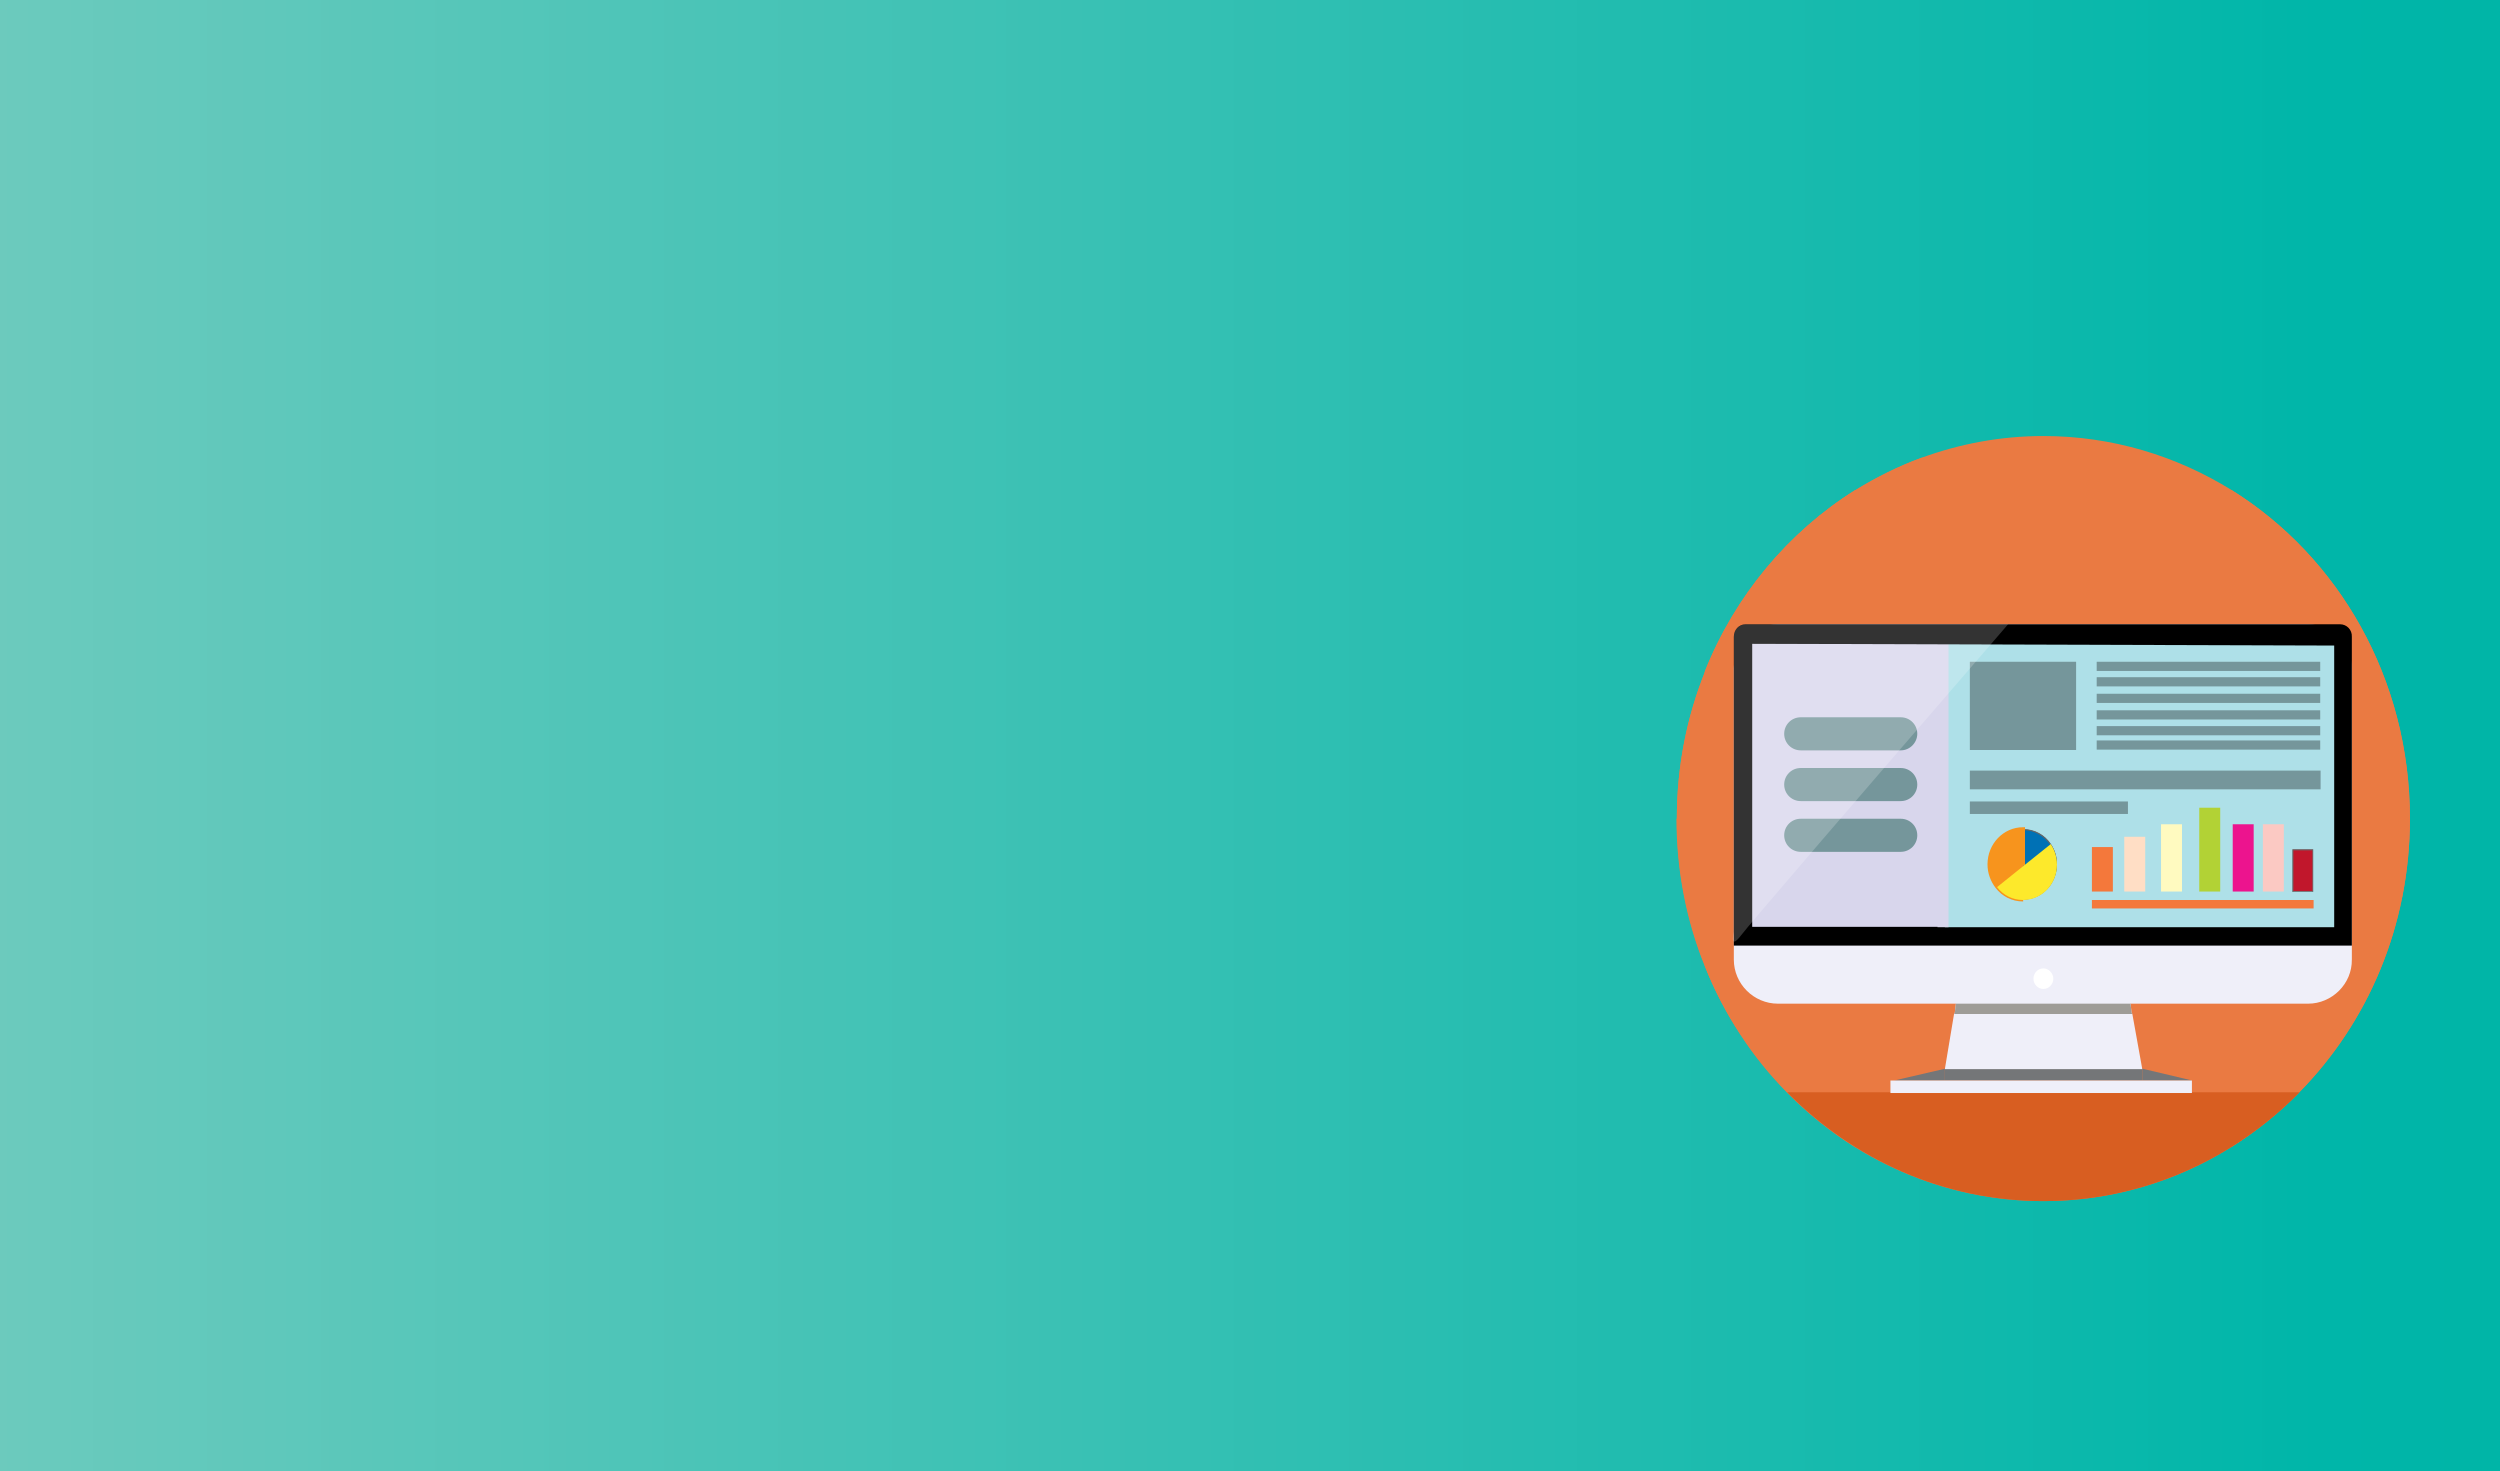
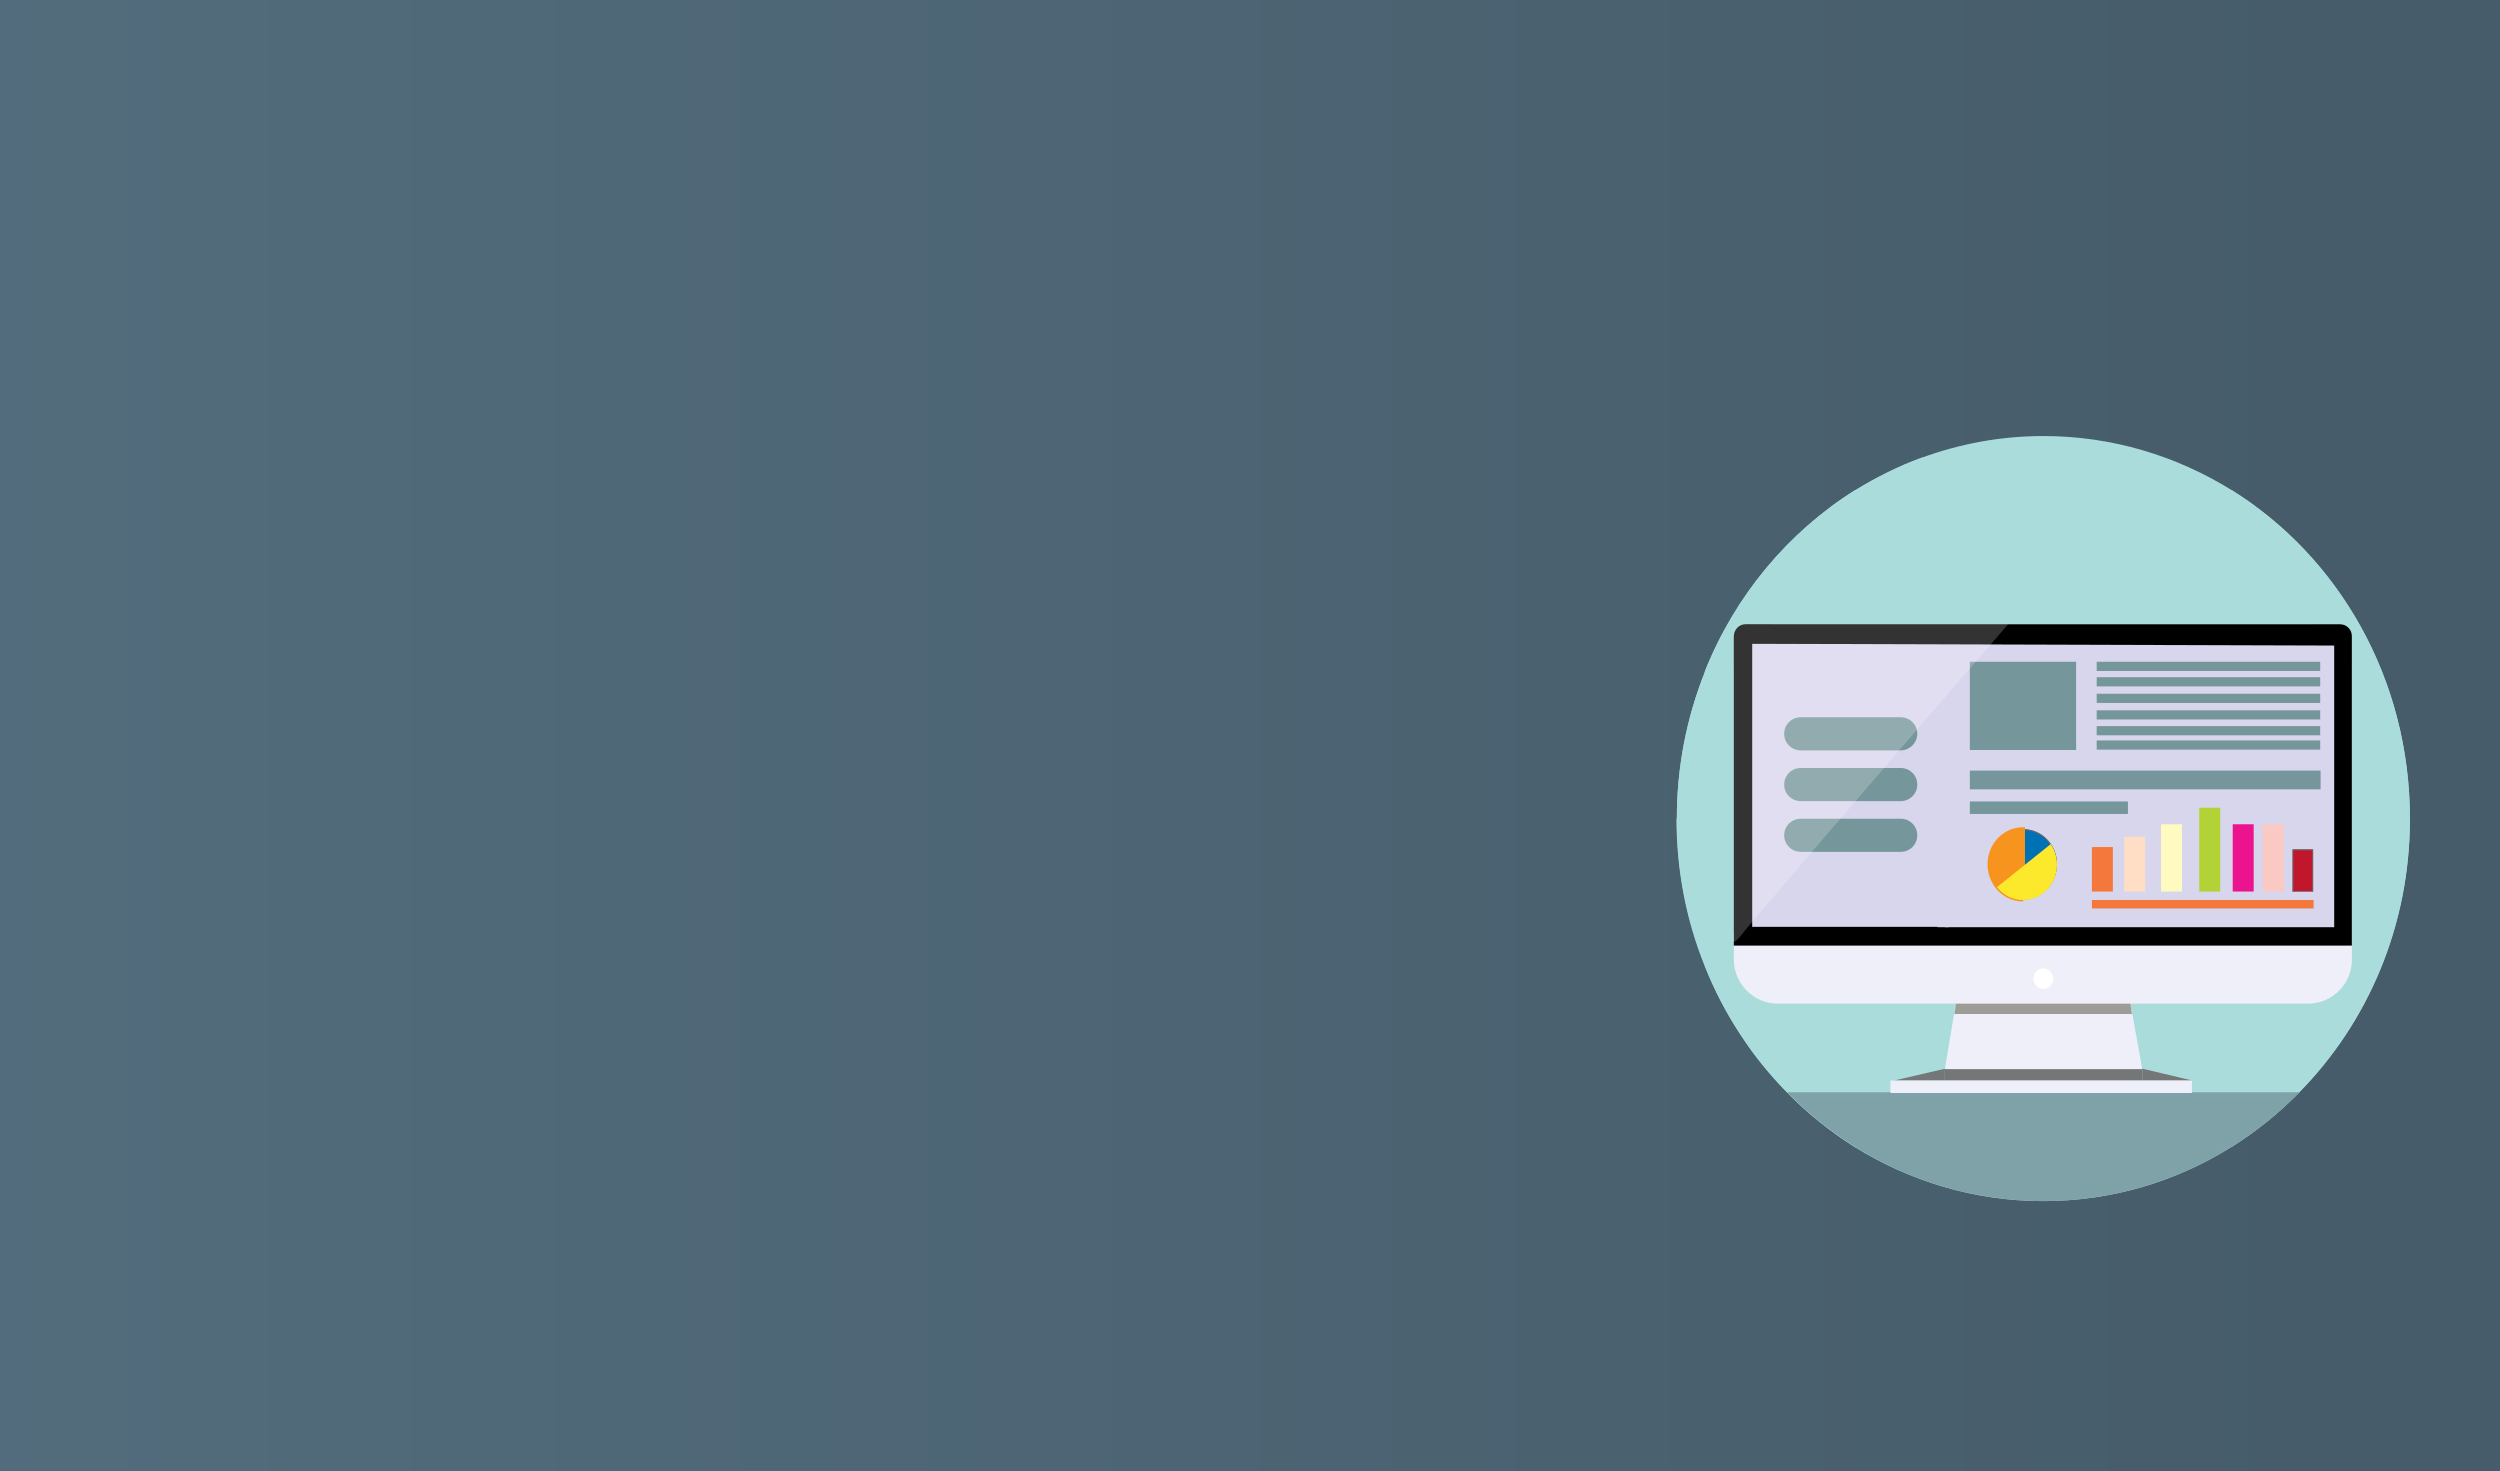
<svg xmlns="http://www.w3.org/2000/svg" version="1.1" id="Layer_1" x="0px" y="0px" viewBox="0 0 680 400" style="enable-background:new 0 0 680 400;" xml:space="preserve">
  <style type="text/css">
	.st0{fill:url(#SVGID_1_);}
- 	.st1{fill:#EA7A42;}
+ 	.st1{fill:#A9DCDB;}
	.st2{fill:#EFEFF9;}
	.st3{fill:#FFFFFF;}
- 	.st4{fill:#AEE0E8;}
+ 	.st4{fill:#D8D6EC;}
	.st5{fill:#747678;}
- 	.st6{fill:#D85E21;}
- 	.st7{fill:#D8D6EC;}
- 	.st8{fill:#75969B;}
- 	.st9{fill:#F4783B;}
- 	.st10{fill:#EC148E;}
- 	.st11{fill:#FBC9C3;}
- 	.st12{fill:#C1172C;}
- 	.st13{fill:#666666;}
- 	.st14{fill:#FFDEC5;}
- 	.st15{fill:#FFFAC0;}
- 	.st16{fill:#B2D235;}
- 	.st17{fill:#0071B5;}
- 	.st18{fill:#F7941D;stroke:#F7941D;stroke-miterlimit:10;}
- 	.st19{fill:#FDE92B;}
- 	.st20{fill:#9E9C97;}
- 	.st21{fill:none;stroke:#000000;stroke-width:2;stroke-miterlimit:10;}
- 	.st22{opacity:0.2;fill:#FFFFFF;enable-background:new    ;}
+ 	.st6{fill:#7FA2A8;}
+ 	.st7{fill:#75969B;}
+ 	.st8{fill:#F4783B;}
+ 	.st9{fill:#EC148E;}
+ 	.st10{fill:#FBC9C3;}
+ 	.st11{fill:#C1172C;}
+ 	.st12{fill:#666666;}
+ 	.st13{fill:#FFDEC5;}
+ 	.st14{fill:#FFFAC0;}
+ 	.st15{fill:#B2D235;}
+ 	.st16{fill:#0071B5;}
+ 	.st17{fill:#F7941D;stroke:#F7941D;stroke-miterlimit:10;}
+ 	.st18{fill:#FDE92B;}
+ 	.st19{fill:#9E9C97;}
+ 	.st20{fill:none;stroke:#000000;stroke-width:2;stroke-miterlimit:10;}
+ 	.st21{opacity:0.2;fill:#FFFFFF;enable-background:new    ;}
</style>
-   <linearGradient id="SVGID_1_" gradientUnits="userSpaceOnUse" x1="-185.8" y1="400.65" x2="1447.2" y2="400.65" gradientTransform="matrix(1 0 0 1 0 -198)">
-     <stop offset="5.618000e-03" style="stop-color:#8AD0C3" />
-     <stop offset="0.5" style="stop-color:#00B6A9" />
-     <stop offset="1" style="stop-color:#00A185" />
+   <linearGradient id="SVGID_1_" gradientUnits="userSpaceOnUse" x1="-185.8" y1="-0.76" x2="1447.2" y2="-0.76" gradientTransform="matrix(1 0 0 -1 0 201.89)">
+     <stop offset="5.618000e-03" style="stop-color:#567182" />
+     <stop offset="0.5" style="stop-color:#465C6A" />
+     <stop offset="1" style="stop-color:#465C6A" />
  </linearGradient>
  <rect x="-185.8" y="-0.1" class="st0" width="1633" height="405.5" />
  <path class="st1" d="M655.5,222.7c0,29.2-11.5,55.5-30.1,74.4c-5.6,5.7-11.8,10.7-18.5,14.9H504.6c-6.7-4.2-12.9-9.2-18.5-14.9  c-9.5-9.7-17.2-21.4-22.4-34.4v-80.1c8.2-20.6,22.7-37.9,40.9-49.3H607C636.2,151.5,655.5,184.7,655.5,222.7z" />
  <path class="st1" d="M655.5,222.7H456.1c0-14.2,2.7-27.7,7.7-40.1c8.2-20.6,22.7-37.9,40.9-49.3c5.7-3.5,11.7-6.5,18-8.8  c10.4-3.8,21.5-5.9,33.1-5.9c18.7,0,36.2,5.4,51.2,14.7C636.2,151.5,655.5,184.7,655.5,222.7z" />
  <path class="st1" d="M536.5,126.6v153c0,1.1-0.9,2-1.9,2h-61c-3.9-5.9-7.2-12.2-9.8-18.8c-5-12.3-7.7-25.9-7.7-40.1  c0-14.2,2.7-27.7,7.7-40.1c8.2-20.6,22.7-37.9,40.9-49.3c5.7-3.5,11.7-6.5,18-8.8h11.9C535.7,124.5,536.5,125.4,536.5,126.6z" />
  <path class="st1" d="M655.5,222.7c0,29.2-11.5,55.5-30.1,74.4c-5.6,5.7-11.8,10.7-18.5,14.9c-15,9.4-32.5,14.7-51.2,14.7  s-36.2-5.4-51.2-14.7c-6.7-4.2-12.9-9.2-18.5-14.9c-4.6-4.7-8.9-9.9-12.5-15.5c-3.9-5.9-7.2-12.2-9.8-18.8  c-5-12.3-7.7-25.9-7.7-40.1L655.5,222.7L655.5,222.7z" />
  <g>
    <path class="st2" d="M627.8,273H483.6c-6.6,0-12-5.4-12-12v-79.2c0-6.6,5.4-12,12-12h144.1c6.6,0,12,5.4,12,12V261   C639.8,267.6,634.3,273,627.8,273z" />
  </g>
  <g>
    <rect x="480.6" y="178.8" class="st3" width="150.1" height="69.4" />
    <path d="M621.8,187.8v51.4H489.6v-51.4h54.8h0.9h0.9L621.8,187.8 M636.5,169.8h-90.3c-0.3,0-0.6,0-0.9,0c-0.3,0-0.6,0-0.9,0h-69.6   c-1.8,0-3.2,1.5-3.2,3.4v84l0,0h168.1v-84C639.8,171.3,638.3,169.8,636.5,169.8L636.5,169.8z" />
  </g>
  <g>
    <rect x="529" y="174.9" class="st4" width="105.9" height="77.3" />
  </g>
  <polygon class="st5" points="529,290.7 529,293.9 515.2,293.9 " />
  <g>
    <ellipse class="st3" cx="555.8" cy="266.3" rx="2.2" ry="2.3" />
    <path class="st3" d="M555.8,264.4c0.9,0,1.7,0.8,1.7,1.8s-0.8,1.8-1.7,1.8s-1.7-0.8-1.7-1.8S554.8,264.4,555.8,264.4 M555.8,263.4   c-1.5,0-2.7,1.3-2.7,2.8s1.2,2.8,2.7,2.8s2.7-1.3,2.7-2.8S557.2,263.4,555.8,263.4L555.8,263.4z" />
  </g>
  <polygon class="st5" points="596.3,293.9 582.8,293.9 582.8,290.7 " />
  <path class="st6" d="M486.1,297.1c18,18.3,42.6,29.6,69.7,29.6s51.7-11.3,69.7-29.6H486.1z" />
  <g>
    <polygon class="st5" points="582.8,290.7 582.8,293.9 529,293.9 529,290.7 529,290.6 582.7,290.6  " />
  </g>
  <g>
    <rect x="514.2" y="293.9" class="st2" width="82" height="3.4" />
  </g>
  <g>
    <polygon class="st2" points="582.7,290.8 529,290.8 531.5,275.8 531.7,275.5 532,273 532,272.7 579.3,272.7 579.5,273 579.8,275.5    580,275.8  " />
  </g>
-   <rect x="476.6" y="175" class="st7" width="52.3" height="77.1" />
-   <rect x="535.8" y="180" class="st8" width="28.9" height="24" />
-   <rect x="570.3" y="180" class="st8" width="60.8" height="2.5" />
-   <rect x="570.3" y="193.2" class="st8" width="60.8" height="2.5" />
-   <rect x="570.3" y="188.7" class="st8" width="60.8" height="2.5" />
-   <rect x="570.3" y="197.5" class="st8" width="60.8" height="2.5" />
-   <rect x="570.3" y="201.4" class="st8" width="60.8" height="2.5" />
-   <rect x="535.8" y="209.6" class="st8" width="95.4" height="5.1" />
+   <rect x="476.6" y="175" class="st4" width="52.3" height="77.1" />
+   <rect x="535.8" y="180" class="st7" width="28.9" height="24" />
+   <rect x="570.3" y="180" class="st7" width="60.8" height="2.5" />
+   <rect x="570.3" y="193.2" class="st7" width="60.8" height="2.5" />
+   <rect x="570.3" y="188.7" class="st7" width="60.8" height="2.5" />
+   <rect x="570.3" y="197.5" class="st7" width="60.8" height="2.5" />
+   <rect x="570.3" y="201.4" class="st7" width="60.8" height="2.5" />
+   <rect x="535.8" y="209.6" class="st7" width="95.4" height="5.1" />
  <g>
-     <rect x="570.3" y="184.2" class="st8" width="60.8" height="2.5" />
+     <rect x="570.3" y="184.2" class="st7" width="60.8" height="2.5" />
  </g>
-   <rect x="535.8" y="218" class="st8" width="43" height="3.4" />
+   <rect x="535.8" y="218" class="st7" width="43" height="3.4" />
  <g>
-     <rect x="569" y="244.8" class="st9" width="60.3" height="2.3" />
+     <rect x="569" y="244.8" class="st8" width="60.3" height="2.3" />
  </g>
  <g>
-     <rect x="569" y="230.4" class="st9" width="5.7" height="12.1" />
+     <rect x="569" y="230.4" class="st8" width="5.7" height="12.1" />
  </g>
  <g>
-     <rect x="607.3" y="224.2" class="st10" width="5.7" height="18.3" />
+     <rect x="607.3" y="224.2" class="st9" width="5.7" height="18.3" />
  </g>
  <g>
-     <rect x="615.5" y="224.2" class="st11" width="5.7" height="18.3" />
+     <rect x="615.5" y="224.2" class="st10" width="5.7" height="18.3" />
  </g>
  <g>
-     <rect x="623.7" y="231.1" class="st12" width="5.4" height="11.3" />
-     <path class="st13" d="M629,231.3v11.1h-5.2v-11.1H629 M629.2,231h-5.7v11.6h5.7V231L629.2,231z" />
+     <rect x="623.7" y="231.1" class="st11" width="5.4" height="11.3" />
+     <path class="st12" d="M629,231.3v11.1h-5.2v-11.1H629 M629.2,231h-5.7v11.6h5.7V231L629.2,231z" />
  </g>
  <g>
-     <rect x="577.8" y="227.6" class="st14" width="5.7" height="14.9" />
+     <rect x="577.8" y="227.6" class="st13" width="5.7" height="14.9" />
  </g>
  <g>
-     <rect x="587.8" y="224.2" class="st15" width="5.7" height="18.3" />
+     <rect x="587.8" y="224.2" class="st14" width="5.7" height="18.3" />
  </g>
  <g>
-     <rect x="598.2" y="219.7" class="st16" width="5.7" height="22.8" />
+     <rect x="598.2" y="219.7" class="st15" width="5.7" height="22.8" />
  </g>
  <g>
-     <path class="st17" d="M550.3,244.6c-2.7,0-5.3-1.3-7-3.5c-1.3-1.7-2-3.8-2-6c0-5.2,4.1-9.5,9.1-9.5c2.9,0,5.7,1.5,7.4,4   c1.1,1.6,1.7,3.5,1.7,5.5C559.3,240.3,555.3,244.6,550.3,244.6z" />
-     <path class="st13" d="M550.3,225.8c2.9,0,5.6,1.5,7.3,3.9c1.1,1.6,1.7,3.5,1.7,5.4c0,5.1-4,9.3-8.9,9.3c-2.7,0-5.2-1.2-6.9-3.4   c-1.3-1.7-2-3.8-2-5.9C541.3,230,545.3,225.8,550.3,225.8 M550.3,225.5c-5.1,0-9.2,4.3-9.2,9.6c0,2.3,0.8,4.4,2.1,6.1   c1.7,2.2,4.2,3.5,7.1,3.5c5.1,0,9.2-4.3,9.2-9.6c0-2.1-0.6-4-1.7-5.6C556.2,227.1,553.5,225.5,550.3,225.5L550.3,225.5z" />
+     <path class="st16" d="M550.3,244.6c-2.7,0-5.3-1.3-7-3.5c-1.3-1.7-2-3.8-2-6c0-5.2,4.1-9.5,9.1-9.5c2.9,0,5.7,1.5,7.4,4   c1.1,1.6,1.7,3.5,1.7,5.5C559.3,240.3,555.3,244.6,550.3,244.6z" />
+     <path class="st12" d="M550.3,225.8c2.9,0,5.6,1.5,7.3,3.9c1.1,1.6,1.7,3.5,1.7,5.4c0,5.1-4,9.3-8.9,9.3c-2.7,0-5.2-1.2-6.9-3.4   c-1.3-1.7-2-3.8-2-5.9C541.3,230,545.3,225.8,550.3,225.8 M550.3,225.5c-5.1,0-9.2,4.3-9.2,9.6c0,2.3,0.8,4.4,2.1,6.1   c1.7,2.2,4.2,3.5,7.1,3.5c5.1,0,9.2-4.3,9.2-9.6c0-2.1-0.6-4-1.7-5.6C556.2,227.1,553.5,225.5,550.3,225.5L550.3,225.5z" />
  </g>
-   <path class="st18" d="M550.3,235.5v-10c-5.1,0-9.2,4.3-9.2,9.6c0,2.3,0.8,4.4,2.1,6.1c1.7,2.2,4.2,3.5,7.1,3.5" />
+   <path class="st17" d="M550.3,235.5v-10c-5.1,0-9.2,4.3-9.2,9.6c0,2.3,0.8,4.4,2.1,6.1c1.7,2.2,4.2,3.5,7.1,3.5" />
  <g>
-     <path class="st19" d="M550.3,243.7c-2.1,0-4.2-0.9-5.7-2.4l12.9-10.3c0.6,1.2,1,2.6,1,4.1C558.5,239.9,554.8,243.7,550.3,243.7z" />
-     <path class="st19" d="M557.2,232.7c0.3,0.8,0.4,1.6,0.4,2.5c0,4.2-3.2,7.6-7.2,7.6c-1.5,0-2.9-0.5-4.1-1.4l5.4-4.3L557.2,232.7    M557.8,229.6l-7.5,6l-7.1,5.7c1.7,2.2,4.2,3.5,7.1,3.5c5.1,0,9.2-4.3,9.2-9.6C559.5,233,558.8,231.1,557.8,229.6L557.8,229.6z" />
+     <path class="st18" d="M550.3,243.7c-2.1,0-4.2-0.9-5.7-2.4l12.9-10.3c0.6,1.2,1,2.6,1,4.1C558.5,239.9,554.8,243.7,550.3,243.7z" />
+     <path class="st18" d="M557.2,232.7c0.3,0.8,0.4,1.6,0.4,2.5c0,4.2-3.2,7.6-7.2,7.6c-1.5,0-2.9-0.5-4.1-1.4l5.4-4.3L557.2,232.7    M557.8,229.6l-7.5,6l-7.1,5.7c1.7,2.2,4.2,3.5,7.1,3.5c5.1,0,9.2-4.3,9.2-9.6C559.5,233,558.8,231.1,557.8,229.6L557.8,229.6z" />
  </g>
-   <polygon class="st20" points="580,275.8 531.5,275.8 531.7,275.5 532,273 579.5,273 579.8,275.5 " />
-   <polygon class="st7" points="527,175 527,252.2 529,252.2 530,252.2 530,174.9 " />
-   <path class="st8" d="M517,231.7h-27.2c-2.5,0-4.5-2-4.5-4.5l0,0c0-2.5,2-4.5,4.5-4.5H517c2.5,0,4.5,2,4.5,4.5l0,0  C521.5,229.7,519.5,231.7,517,231.7z" />
-   <path class="st8" d="M517,204.1h-27.2c-2.5,0-4.5-2-4.5-4.5l0,0c0-2.5,2-4.5,4.5-4.5H517c2.5,0,4.5,2,4.5,4.5l0,0  C521.5,202,519.5,204.1,517,204.1z" />
-   <path class="st8" d="M517,217.9h-27.2c-2.5,0-4.5-2-4.5-4.5l0,0c0-2.5,2-4.5,4.5-4.5H517c2.5,0,4.5,2,4.5,4.5l0,0  C521.5,215.9,519.5,217.9,517,217.9z" />
-   <line class="st21" x1="637.7" y1="174.6" x2="475.6" y2="174.1" />
-   <path class="st22" d="M546.2,169.8c-41.9,48.5-70.7,82-72.7,84.7c-0.2,0.3-1.4,1.8-1.9,1.6c-0.4-0.2-0.3-1.4,0-2.7v-80.2  c0-1.9,1.5-3.4,3.2-3.4h69.6C545,169.8,545.7,169.8,546.2,169.8z" />
+   <polygon class="st19" points="580,275.8 531.5,275.8 531.7,275.5 532,273 579.5,273 579.8,275.5 " />
+   <polygon class="st4" points="527,175 527,252.2 529,252.2 530,252.2 530,174.9 " />
+   <path class="st7" d="M517,231.7h-27.2c-2.5,0-4.5-2-4.5-4.5l0,0c0-2.5,2-4.5,4.5-4.5H517c2.5,0,4.5,2,4.5,4.5l0,0  C521.5,229.7,519.5,231.7,517,231.7z" />
+   <path class="st7" d="M517,204.1h-27.2c-2.5,0-4.5-2-4.5-4.5l0,0c0-2.5,2-4.5,4.5-4.5H517c2.5,0,4.5,2,4.5,4.5l0,0  C521.5,202,519.5,204.1,517,204.1z" />
+   <path class="st7" d="M517,217.9h-27.2c-2.5,0-4.5-2-4.5-4.5l0,0c0-2.5,2-4.5,4.5-4.5H517c2.5,0,4.5,2,4.5,4.5l0,0  C521.5,215.9,519.5,217.9,517,217.9z" />
+   <line class="st20" x1="637.7" y1="174.6" x2="475.6" y2="174.1" />
+   <path class="st21" d="M546.2,169.8c-41.9,48.5-70.7,82-72.7,84.7c-0.2,0.3-1.4,1.8-1.9,1.6c-0.4-0.2-0.3-1.4,0-2.7v-80.2  c0-1.9,1.5-3.4,3.2-3.4h69.6C545,169.8,545.7,169.8,546.2,169.8z" />
</svg>
